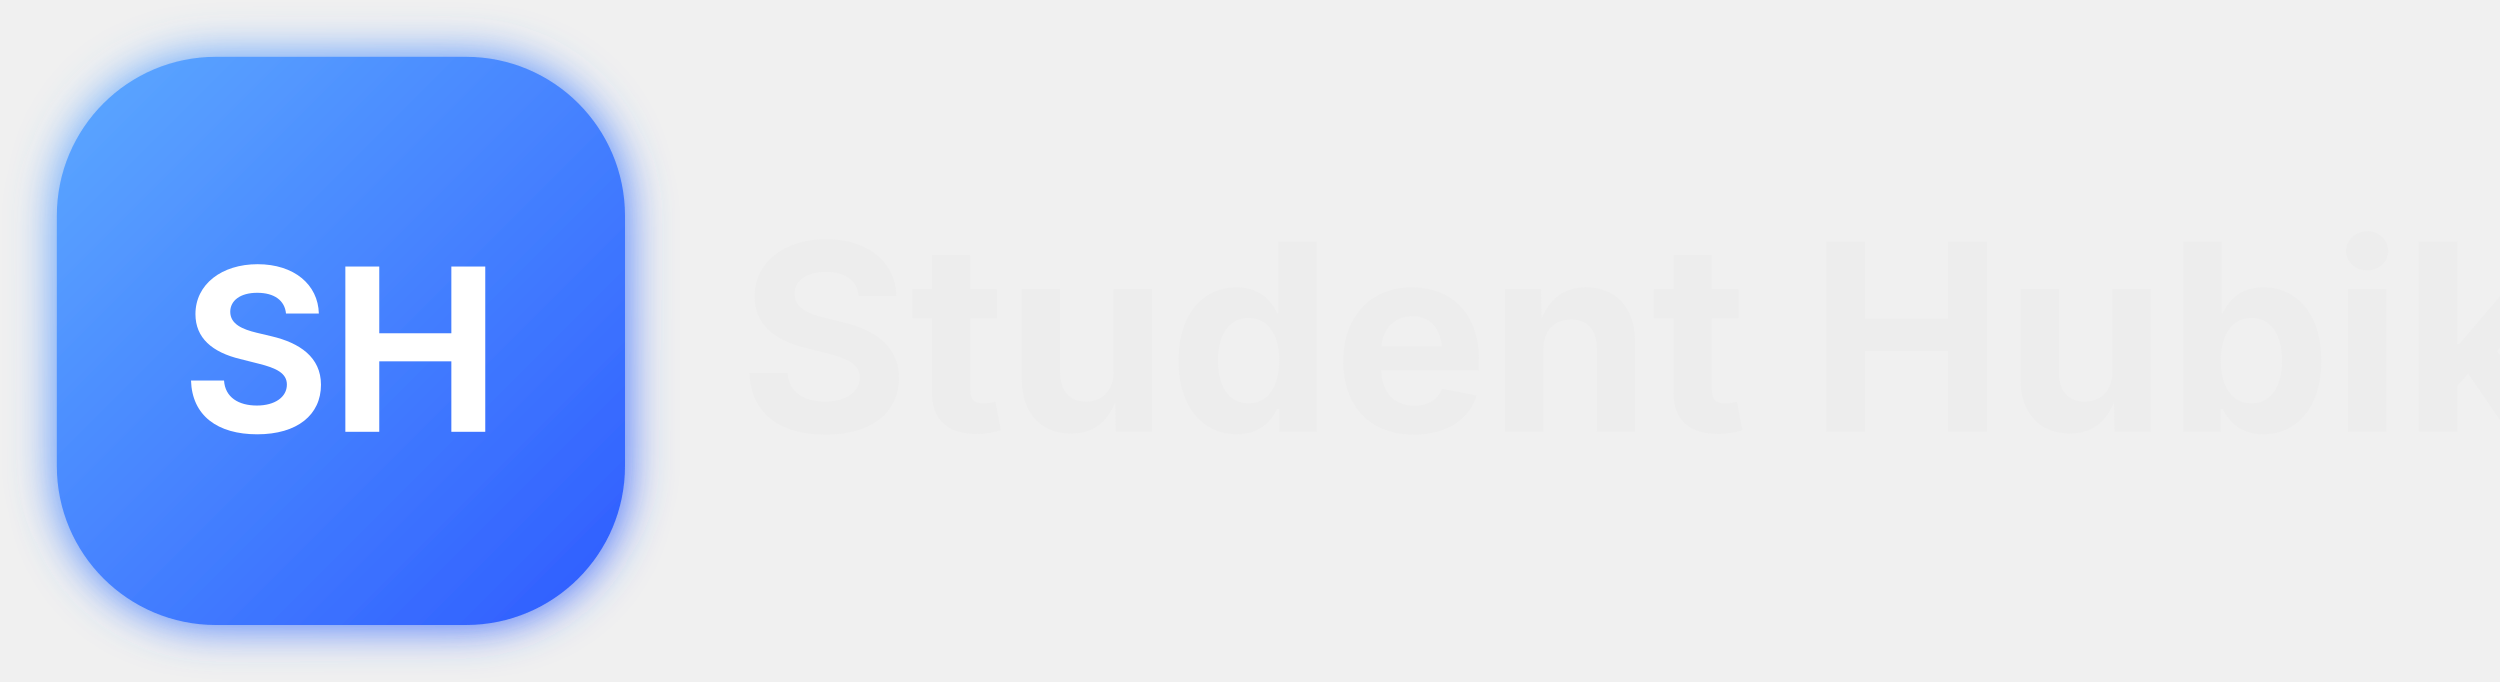
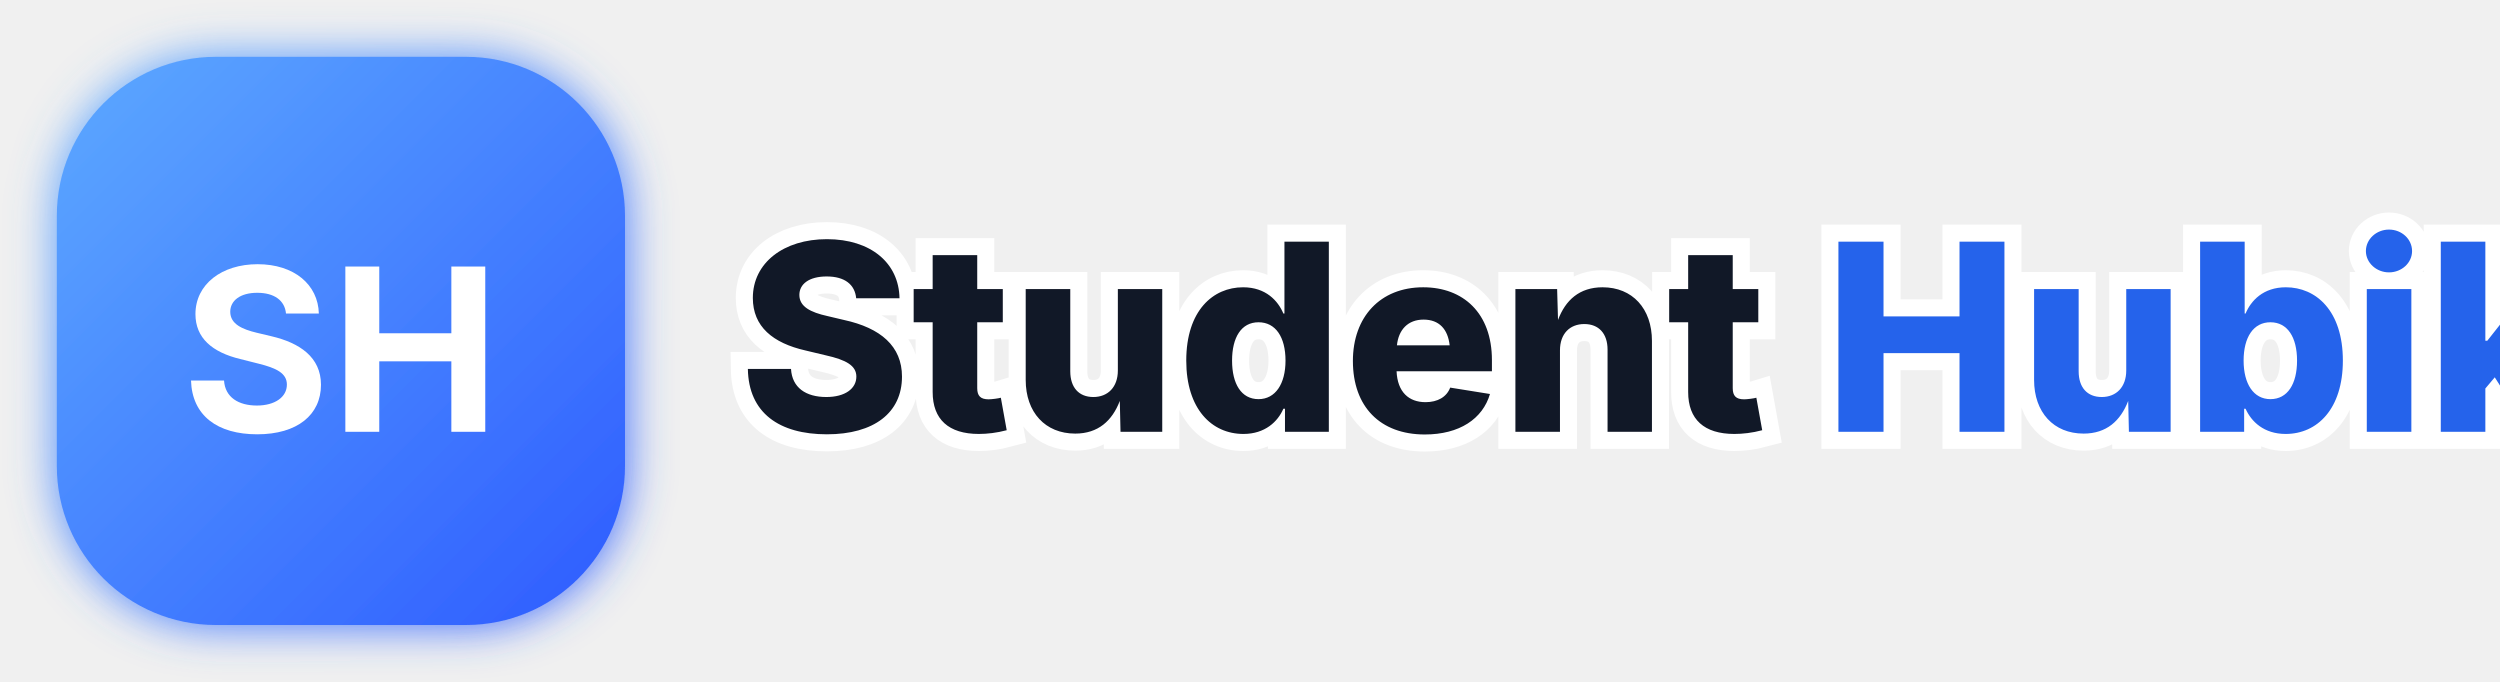
<svg xmlns="http://www.w3.org/2000/svg" width="220" height="60" viewBox="0 0 220 60">
  <defs>
    <linearGradient id="g" x1="0%" y1="0%" x2="100%" y2="100%">
      <stop offset="0%" stop-color="#5DA9FF">
        <animate attributeName="stop-color" values="#5DA9FF;#7C5CFF;#5DA9FF" dur="6s" repeatCount="indefinite" />
      </stop>
      <stop offset="100%" stop-color="#2E5BFF">
        <animate attributeName="stop-color" values="#2E5BFF;#5C7CFF;#2E5BFF" dur="6s" repeatCount="indefinite" />
      </stop>
    </linearGradient>
    <filter id="glow">
      <feGaussianBlur stdDeviation="2" result="blur" />
      <feMerge>
        <feMergeNode in="blur" />
        <feMergeNode in="SourceGraphic" />
      </feMerge>
    </filter>
  </defs>
  <g transform="translate(5 5)">
    <rect width="50" height="50" rx="14" fill="url(#g)" filter="url(#glow)">
      <animateTransform attributeName="transform" type="rotate" from="0 25 25" to="360 25 25" dur="40s" repeatCount="indefinite" />
    </rect>
    <text x="25" y="33" text-anchor="middle" font-size="20" font-weight="700" fill="white" font-family="Inter, Arial, sans-serif">
      SH
    </text>
  </g>
-   <text x="65" y="38" font-size="23" font-weight="700" fill="#EDEDED" font-family="Inter, Arial, sans-serif">
+   <text x="65" y="38" font-size="23" font-weight="800" fill="#111827" stroke="#FFFFFF" stroke-width="3" paint-order="stroke fill" font-family="Inter, Arial, sans-serif">
    Student
-     <tspan fill="#EDEDED">Hubik</tspan>
+     <tspan fill="#2563EB" stroke="#FFFFFF" stroke-width="3" paint-order="stroke fill">Hubik</tspan>
  </text>
</svg>
